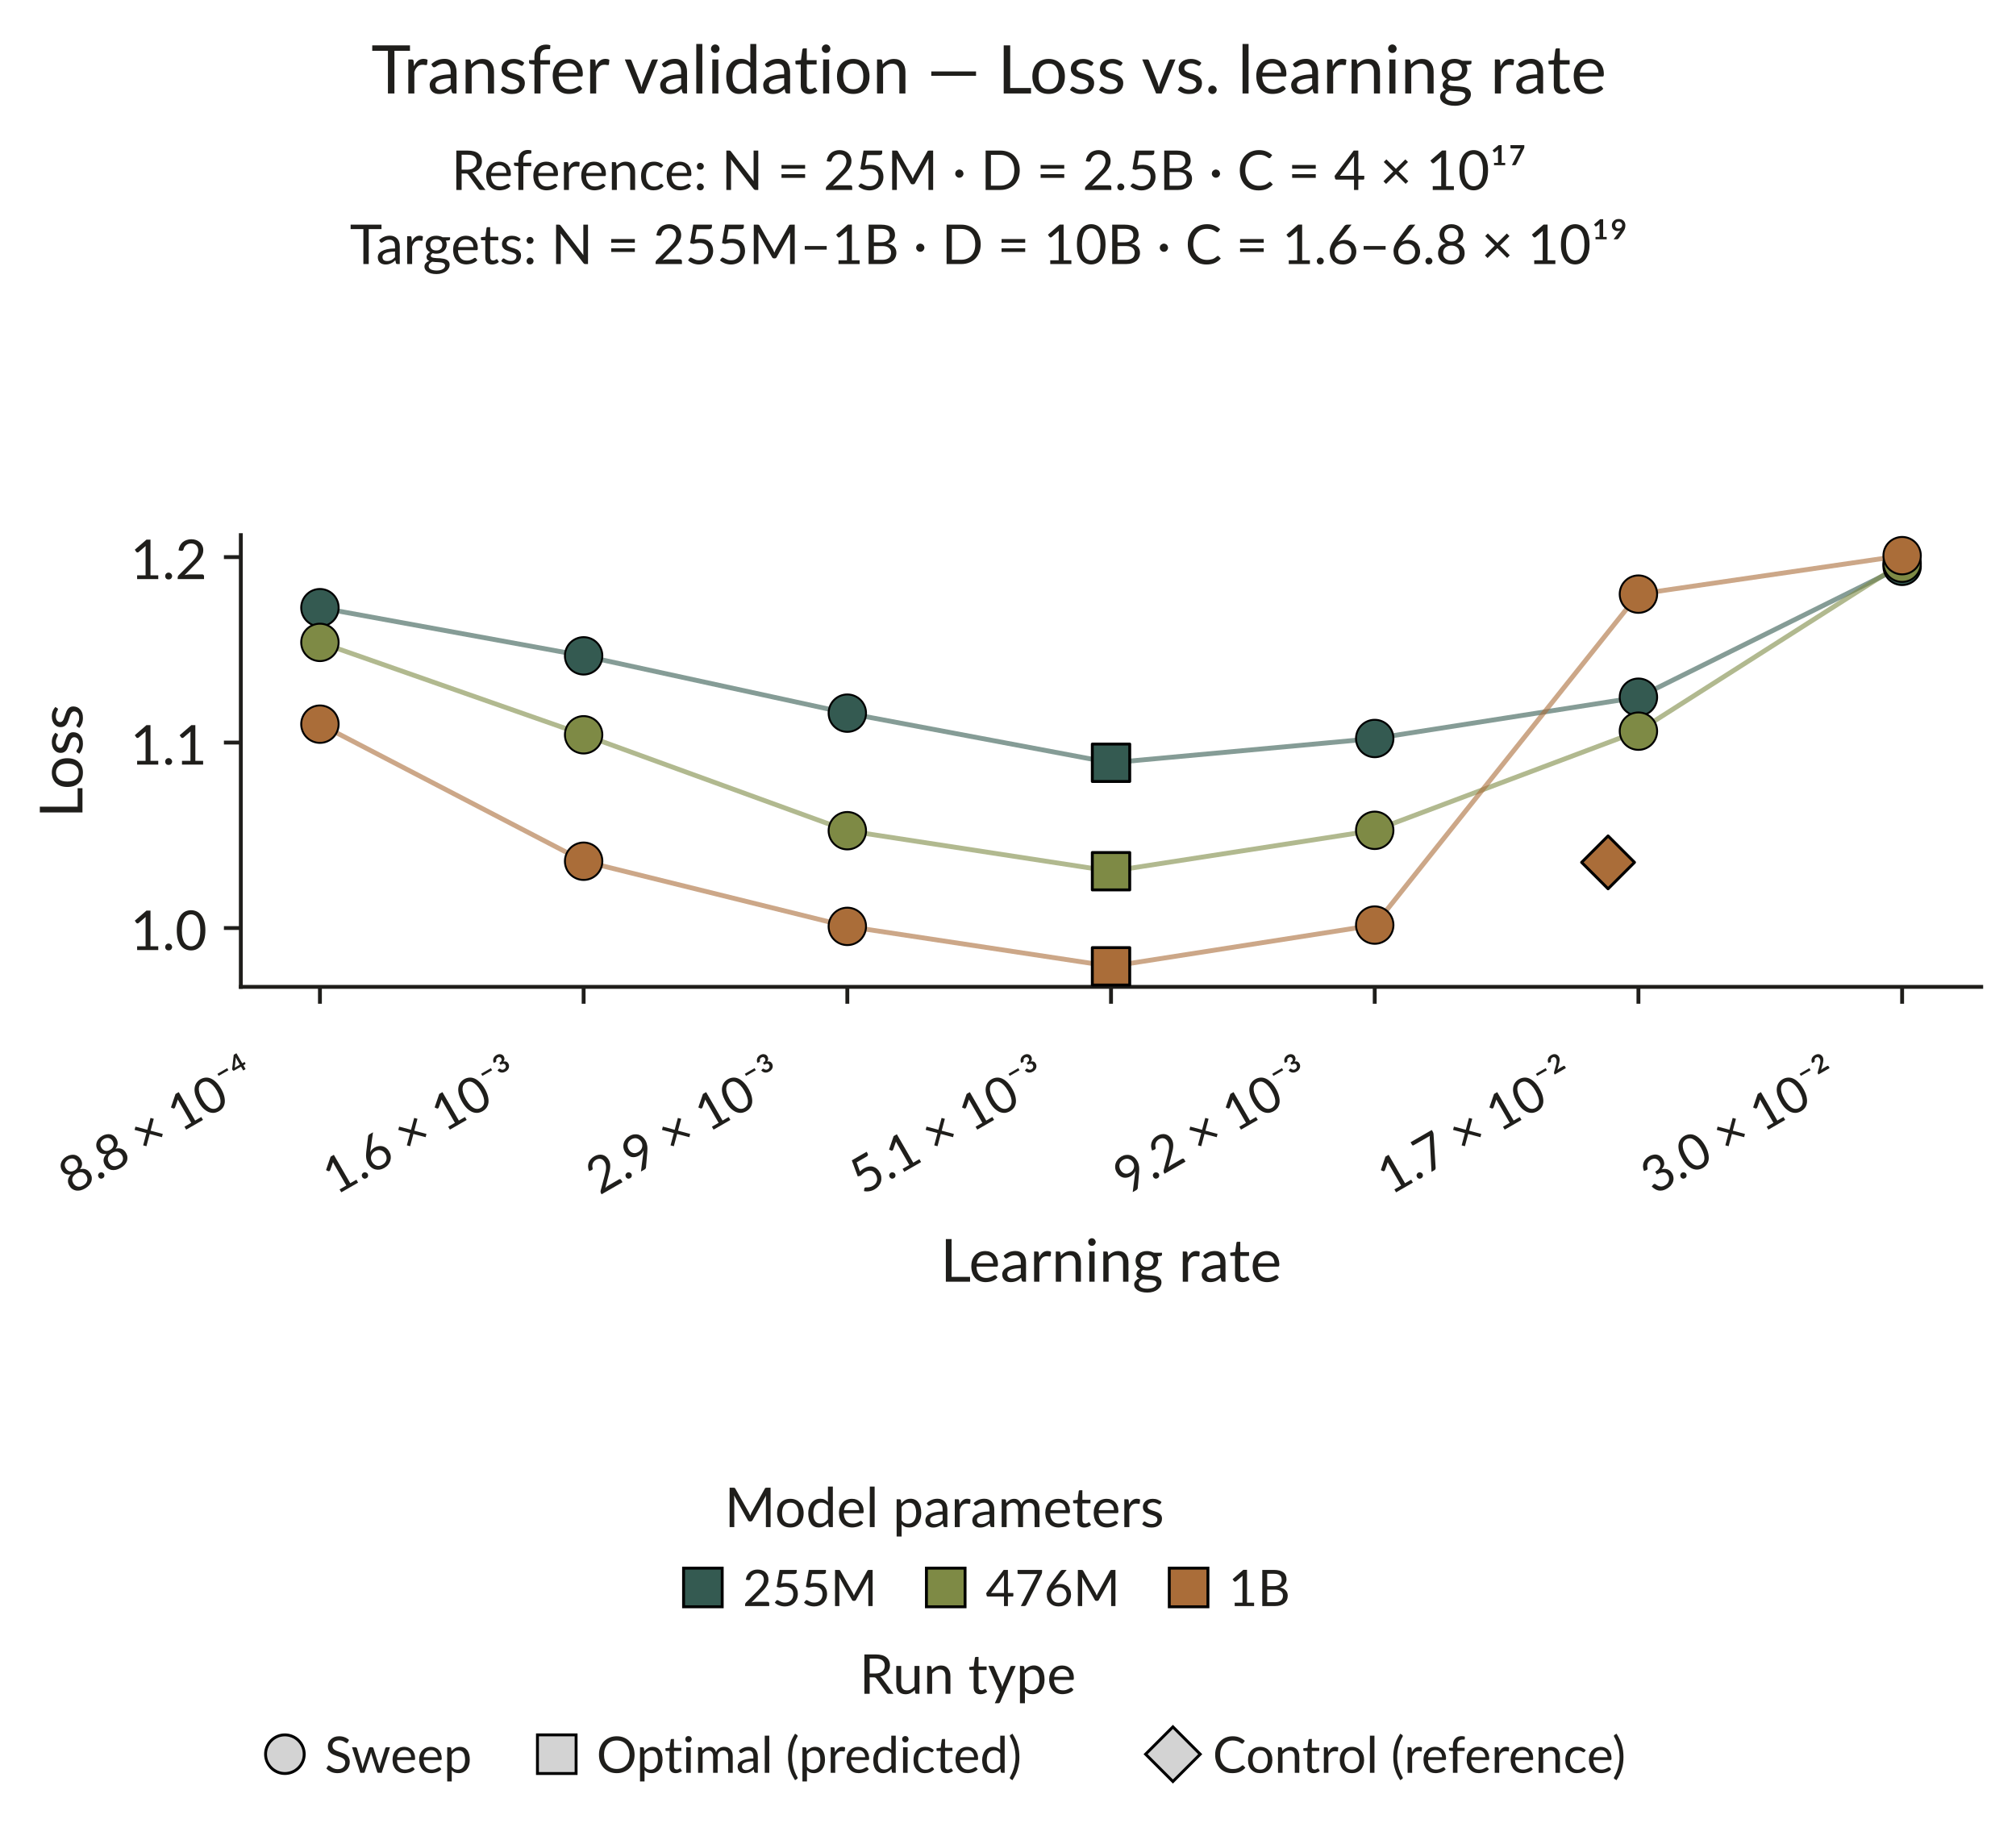
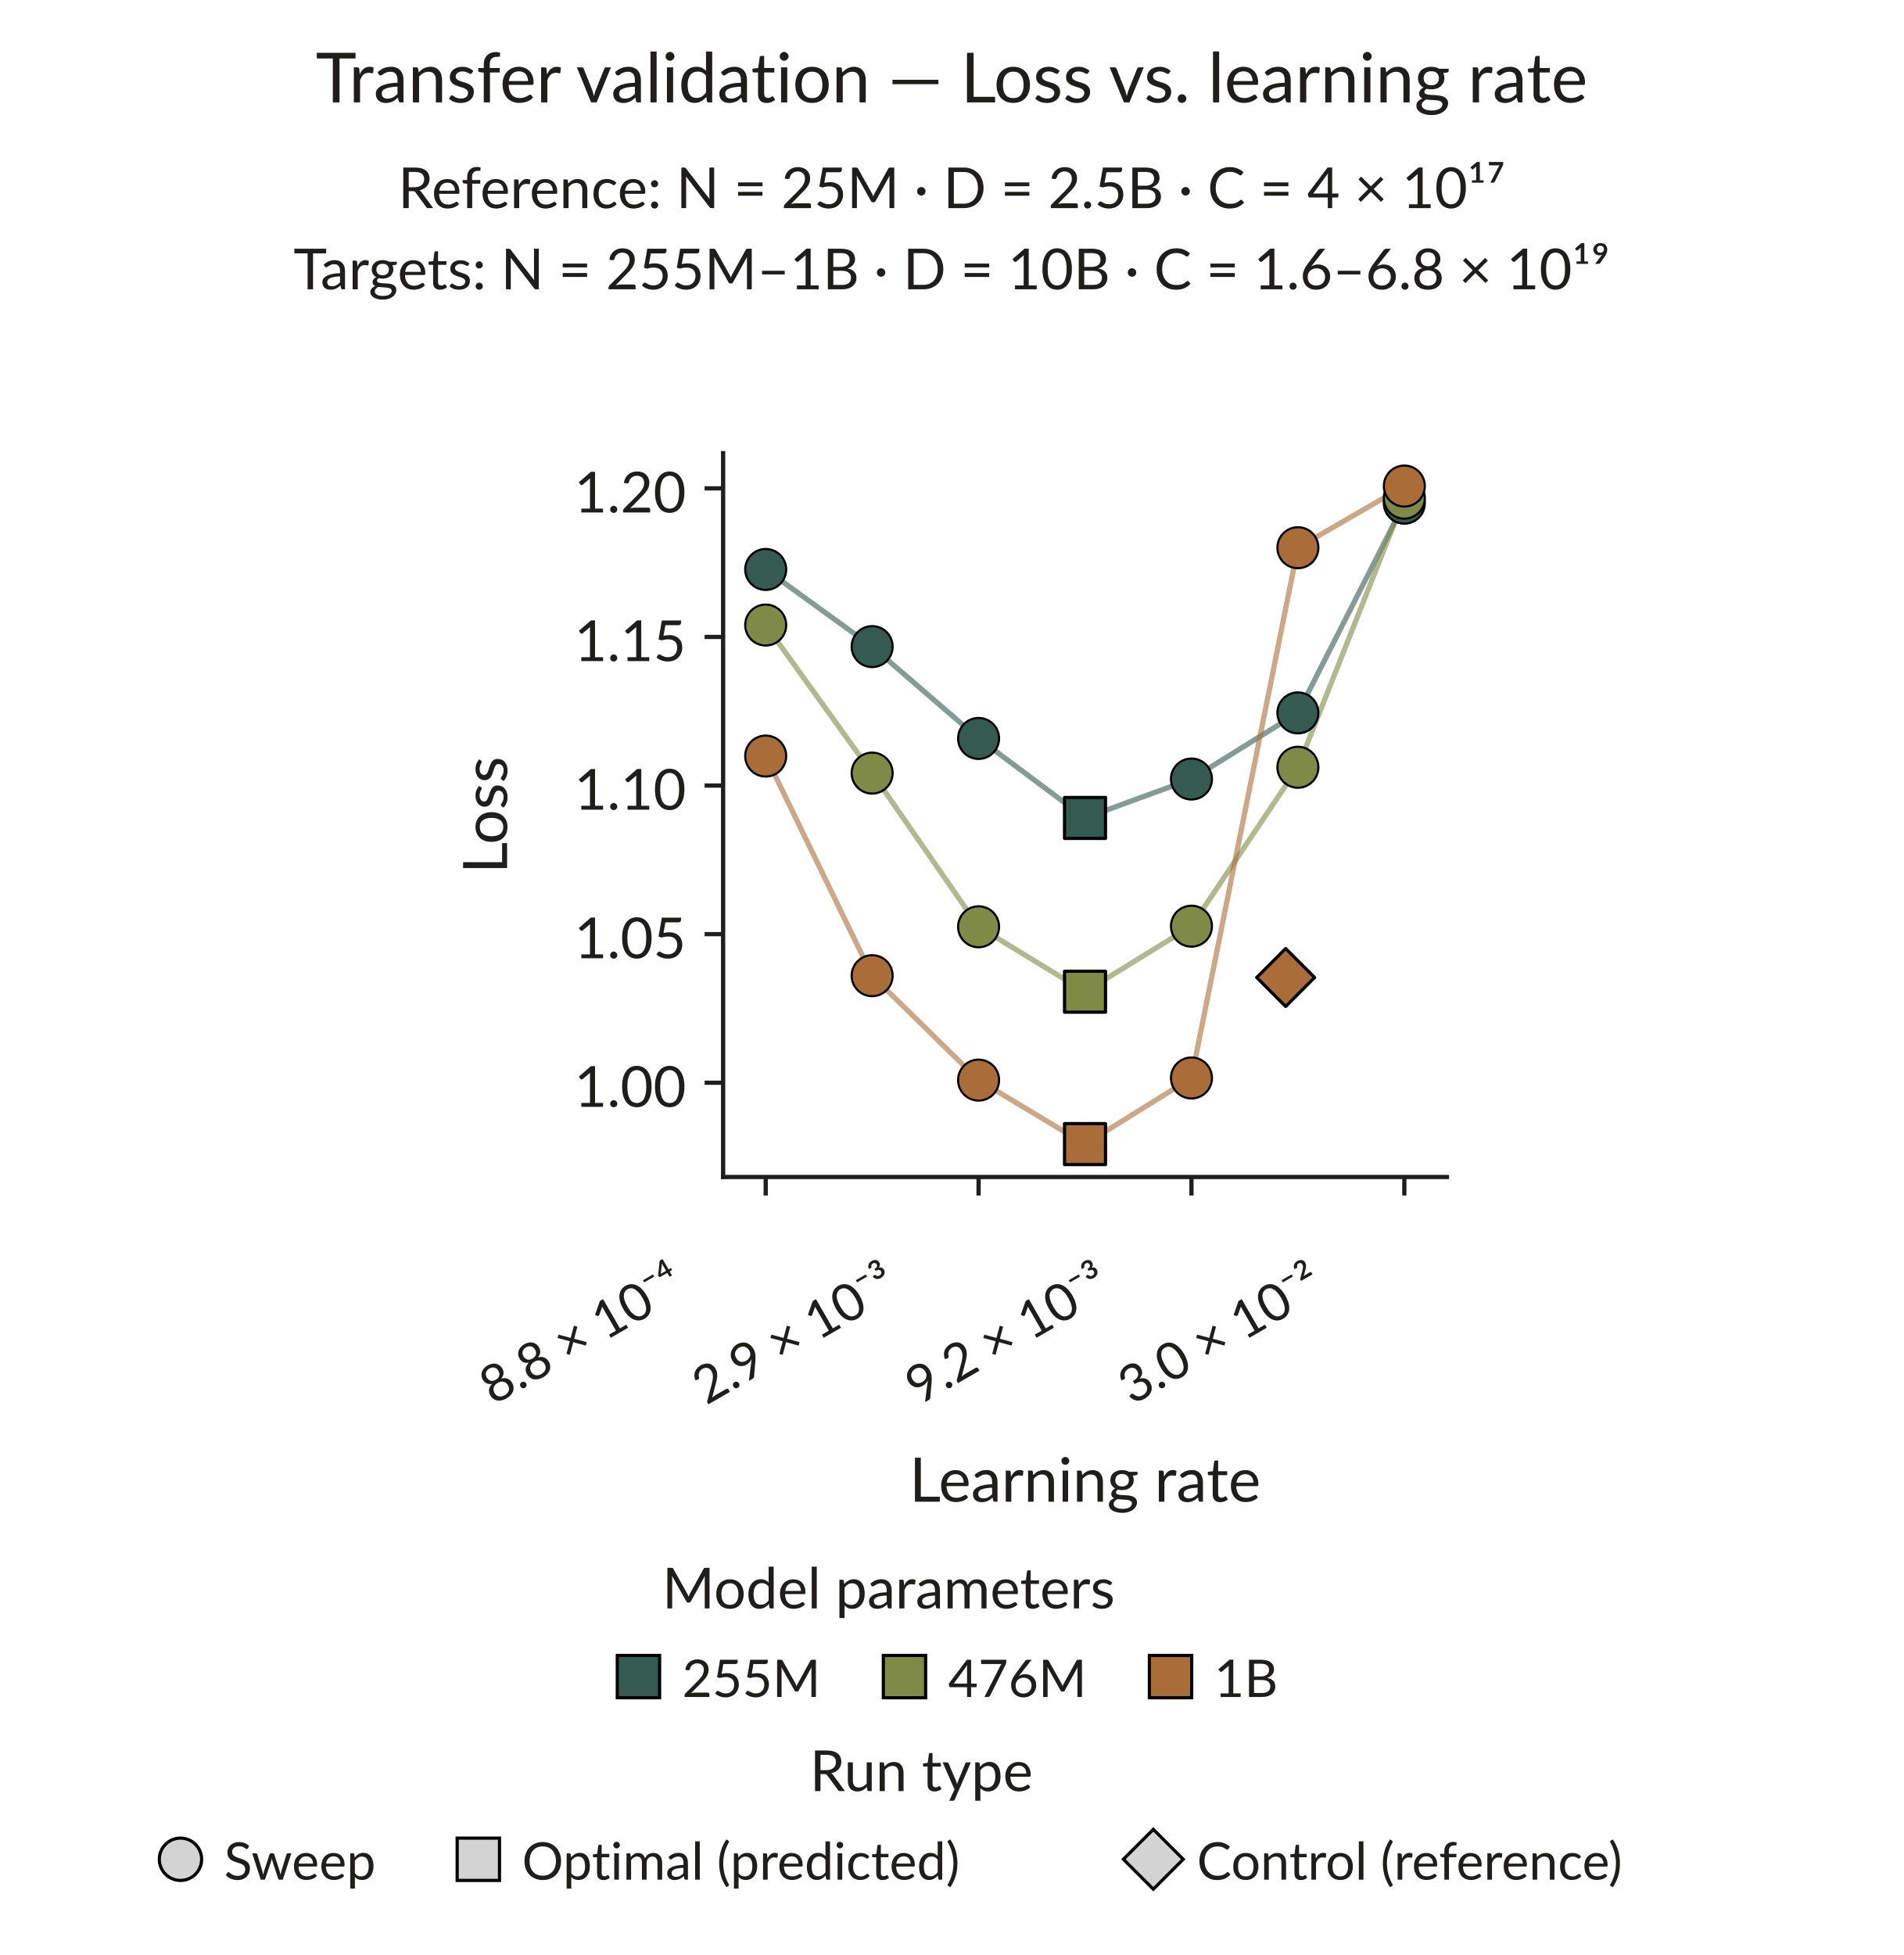
- <svg xmlns="http://www.w3.org/2000/svg" xmlns:xlink="http://www.w3.org/1999/xlink" width="417.441pt" height="381.008pt" viewBox="0 0 417.441 381.008" version="1.1" data-figure-typography="lato-v1" data-figure-render-width="480" font-family="Lato, sans-serif">
+ <svg xmlns="http://www.w3.org/2000/svg" xmlns:xlink="http://www.w3.org/1999/xlink" width="359.777pt" height="369.499pt" viewBox="0 0 359.777 369.499" version="1.1" data-figure-typography="lato-v1" data-figure-render-width="440" font-family="Lato, sans-serif">
  <defs>
    <style type="text/css">*{stroke-linejoin: round; stroke-linecap: butt}</style>
  </defs>
  <g id="figure_1">
    <g id="patch_1">
-       <path d="M 0 381.008 L 417.441 381.008 L 417.441 0 L 0 0 L 0 381.008 z " style="fill: none" />
+       <path d="M 0 369.499 L 359.777 369.499 L 359.777 0 L 0 0 L 0 369.499 z " style="fill: none" />
    </g>
    <g id="axes_1">
      <g id="patch_2">
-         <path d="M 49.865 204.367 L 410.241 204.367 L 410.241 110.817 L 49.865 110.817 L 49.865 204.367 z " style="fill: none" />
+         <path d="M 136.684 222.457 L 273.494 222.457 L 273.494 85.647 L 136.684 85.647 L 136.684 222.457 z " style="fill: none" />
      </g>
      <g id="matplotlib.axis_1">
        <g id="xtick_1">
          <g id="line2d_1">
            <defs>
              <path id="m50c3ab274f" d="M 0 0 L 0 3.5 " style="stroke: #1f1e1b; stroke-width: 0.8" />
            </defs>
            <g>
-               <use xlink:href="#m50c3ab274f" x="66.246" y="204.367" style="fill: #1f1e1b; stroke: #1f1e1b; stroke-width: 0.8" />
+               <use xlink:href="#m50c3ab274f" x="144.732" y="222.457" style="fill: #1f1e1b; stroke: #1f1e1b; stroke-width: 0.8" />
            </g>
          </g>
          <g id="text_1">
-             <text style="font-size: 10.436px; font-family: 'Lato', sans-serif; fill: #1f1e1b" transform="translate(14.94486 247.5642) rotate(-30)">8.8 × 10⁻⁴</text>
+             <text style="font-size: 9.812px; font-family: 'Lato', sans-serif; fill: #1f1e1b" transform="translate(93.25339 265.653) rotate(-30)">8.8 × 10⁻⁴</text>
          </g>
        </g>
        <g id="xtick_2">
          <g id="line2d_2">
            <g>
-               <use xlink:href="#m50c3ab274f" x="120.848" y="204.367" style="fill: #1f1e1b; stroke: #1f1e1b; stroke-width: 0.8" />
+               <use xlink:href="#m50c3ab274f" x="184.97" y="222.457" style="fill: #1f1e1b; stroke: #1f1e1b; stroke-width: 0.8" />
            </g>
          </g>
          <g id="text_2">
-             <text style="font-size: 10.436px; font-family: 'Lato', sans-serif; fill: #1f1e1b" transform="translate(69.54729 247.5642) rotate(-30)">1.6 × 10⁻³</text>
+             <text style="font-size: 9.812px; font-family: 'Lato', sans-serif; fill: #1f1e1b" transform="translate(133.4915 265.653) rotate(-30)">2.9 × 10⁻³</text>
          </g>
        </g>
        <g id="xtick_3">
          <g id="line2d_3">
            <g>
-               <use xlink:href="#m50c3ab274f" x="175.451" y="204.367" style="fill: #1f1e1b; stroke: #1f1e1b; stroke-width: 0.8" />
+               <use xlink:href="#m50c3ab274f" x="225.208" y="222.457" style="fill: #1f1e1b; stroke: #1f1e1b; stroke-width: 0.8" />
            </g>
          </g>
          <g id="text_3">
-             <text style="font-size: 10.436px; font-family: 'Lato', sans-serif; fill: #1f1e1b" transform="translate(124.1497 247.5642) rotate(-30)">2.9 × 10⁻³</text>
+             <text style="font-size: 9.812px; font-family: 'Lato', sans-serif; fill: #1f1e1b" transform="translate(173.7297 265.653) rotate(-30)">9.2 × 10⁻³</text>
          </g>
        </g>
        <g id="xtick_4">
          <g id="line2d_4">
            <g>
-               <use xlink:href="#m50c3ab274f" x="230.053" y="204.367" style="fill: #1f1e1b; stroke: #1f1e1b; stroke-width: 0.8" />
+               <use xlink:href="#m50c3ab274f" x="265.446" y="222.457" style="fill: #1f1e1b; stroke: #1f1e1b; stroke-width: 0.8" />
            </g>
          </g>
          <g id="text_4">
-             <text style="font-size: 10.436px; font-family: 'Lato', sans-serif; fill: #1f1e1b" transform="translate(178.7521 247.5642) rotate(-30)">5.1 × 10⁻³</text>
-           </g>
-         </g>
-         <g id="xtick_5">
-           <g id="line2d_5">
-             <g>
-               <use xlink:href="#m50c3ab274f" x="284.656" y="204.367" style="fill: #1f1e1b; stroke: #1f1e1b; stroke-width: 0.8" />
-             </g>
-           </g>
-           <g id="text_5">
-             <text style="font-size: 10.436px; font-family: 'Lato', sans-serif; fill: #1f1e1b" transform="translate(233.3546 247.5642) rotate(-30)">9.2 × 10⁻³</text>
-           </g>
-         </g>
-         <g id="xtick_6">
-           <g id="line2d_6">
-             <g>
-               <use xlink:href="#m50c3ab274f" x="339.258" y="204.367" style="fill: #1f1e1b; stroke: #1f1e1b; stroke-width: 0.8" />
-             </g>
-           </g>
-           <g id="text_6">
-             <text style="font-size: 10.436px; font-family: 'Lato', sans-serif; fill: #1f1e1b" transform="translate(287.957 247.5642) rotate(-30)">1.7 × 10⁻²</text>
-           </g>
-         </g>
-         <g id="xtick_7">
-           <g id="line2d_7">
-             <g>
-               <use xlink:href="#m50c3ab274f" x="393.861" y="204.367" style="fill: #1f1e1b; stroke: #1f1e1b; stroke-width: 0.8" />
-             </g>
-           </g>
-           <g id="text_7">
-             <text style="font-size: 10.436px; font-family: 'Lato', sans-serif; fill: #1f1e1b" transform="translate(342.5594 247.5642) rotate(-30)">3.0 × 10⁻²</text>
-           </g>
-         </g>
-         <g id="text_8">
-           <text style="font-size: 12.333px; font-family: 'Lato', sans-serif; text-anchor: middle; fill: #1f1e1b" x="230.053" y="265.423" transform="rotate(-0 230.0533 265.4233)">Learning rate</text>
+             <text style="font-size: 9.812px; font-family: 'Lato', sans-serif; fill: #1f1e1b" transform="translate(213.9678 265.653) rotate(-30)">3.0 × 10⁻²</text>
+           </g>
+         </g>
+         <g id="text_5">
+           <text style="font-size: 11.595px; font-family: 'Lato', sans-serif; text-anchor: middle; fill: #1f1e1b" x="205.089" y="283.82" transform="rotate(-0 205.0892 283.8195)">Learning rate</text>
        </g>
      </g>
      <g id="matplotlib.axis_2">
        <g id="ytick_1">
-           <g id="line2d_8">
+           <g id="line2d_5">
            <defs>
              <path id="m13240fdfdc" d="M 0 0 L -3.5 0 " style="stroke: #1f1e1b; stroke-width: 0.8" />
            </defs>
            <g>
-               <use xlink:href="#m13240fdfdc" x="49.865" y="192.184" style="fill: #1f1e1b; stroke: #1f1e1b; stroke-width: 0.8" />
+               <use xlink:href="#m13240fdfdc" x="136.684" y="204.64" style="fill: #1f1e1b; stroke: #1f1e1b; stroke-width: 0.8" />
+             </g>
+           </g>
+           <g id="text_6">
+             <text style="font-size: 10.703px; font-family: 'Lato', sans-serif; text-anchor: end; fill: #1f1e1b" x="129.684" y="209.199" transform="rotate(-0 129.6844 209.1987)">1.00</text>
+           </g>
+         </g>
+         <g id="ytick_2">
+           <g id="line2d_6">
+             <g>
+               <use xlink:href="#m13240fdfdc" x="136.684" y="176.555" style="fill: #1f1e1b; stroke: #1f1e1b; stroke-width: 0.8" />
+             </g>
+           </g>
+           <g id="text_7">
+             <text style="font-size: 10.703px; font-family: 'Lato', sans-serif; text-anchor: end; fill: #1f1e1b" x="129.684" y="181.113" transform="rotate(-0 129.6844 181.1133)">1.05</text>
+           </g>
+         </g>
+         <g id="ytick_3">
+           <g id="line2d_7">
+             <g>
+               <use xlink:href="#m13240fdfdc" x="136.684" y="148.469" style="fill: #1f1e1b; stroke: #1f1e1b; stroke-width: 0.8" />
+             </g>
+           </g>
+           <g id="text_8">
+             <text style="font-size: 10.703px; font-family: 'Lato', sans-serif; text-anchor: end; fill: #1f1e1b" x="129.684" y="153.028" transform="rotate(-0 129.6844 153.0279)">1.10</text>
+           </g>
+         </g>
+         <g id="ytick_4">
+           <g id="line2d_8">
+             <g>
+               <use xlink:href="#m13240fdfdc" x="136.684" y="120.384" style="fill: #1f1e1b; stroke: #1f1e1b; stroke-width: 0.8" />
            </g>
          </g>
          <g id="text_9">
-             <text style="font-size: 11.385px; font-family: 'Lato', sans-serif; text-anchor: end; fill: #1f1e1b" x="42.865" y="196.743" transform="rotate(-0 42.86531 196.7432)">1.0</text>
-           </g>
-         </g>
-         <g id="ytick_2">
+             <text style="font-size: 10.703px; font-family: 'Lato', sans-serif; text-anchor: end; fill: #1f1e1b" x="129.684" y="124.943" transform="rotate(-0 129.6844 124.9426)">1.15</text>
+           </g>
+         </g>
+         <g id="ytick_5">
          <g id="line2d_9">
            <g>
-               <use xlink:href="#m13240fdfdc" x="49.865" y="153.775" style="fill: #1f1e1b; stroke: #1f1e1b; stroke-width: 0.8" />
+               <use xlink:href="#m13240fdfdc" x="136.684" y="92.299" style="fill: #1f1e1b; stroke: #1f1e1b; stroke-width: 0.8" />
            </g>
          </g>
          <g id="text_10">
-             <text style="font-size: 11.385px; font-family: 'Lato', sans-serif; text-anchor: end; fill: #1f1e1b" x="42.865" y="158.334" transform="rotate(-0 42.86531 158.3336)">1.1</text>
-           </g>
-         </g>
-         <g id="ytick_3">
-           <g id="line2d_10">
-             <g>
-               <use xlink:href="#m13240fdfdc" x="49.865" y="115.365" style="fill: #1f1e1b; stroke: #1f1e1b; stroke-width: 0.8" />
-             </g>
-           </g>
-           <g id="text_11">
-             <text style="font-size: 11.385px; font-family: 'Lato', sans-serif; text-anchor: end; fill: #1f1e1b" x="42.865" y="119.924" transform="rotate(-0 42.86531 119.9239)">1.2</text>
-           </g>
-         </g>
-         <g id="text_12">
-           <text style="font-size: 12.333px; font-family: 'Lato', sans-serif; text-anchor: middle; fill: #1f1e1b" x="17.078" y="157.592" transform="rotate(-90 17.07797 157.592)">Loss</text>
-         </g>
+             <text style="font-size: 10.703px; font-family: 'Lato', sans-serif; text-anchor: end; fill: #1f1e1b" x="129.684" y="96.857" transform="rotate(-0 129.6844 96.85721)">1.20</text>
+           </g>
+         </g>
+         <g id="text_11">
+           <text style="font-size: 11.595px; font-family: 'Lato', sans-serif; text-anchor: middle; fill: #1f1e1b" x="95.843" y="154.052" transform="rotate(-90 95.84261 154.0521)">Loss</text>
+         </g>
+       </g>
+       <g id="line2d_10">
+         <path d="M 144.732 107.626 L 164.851 122.21 L 184.97 139.565 L 205.089 154.591 L 225.208 147.238 L 245.327 134.737 L 265.446 95.103 " clip-path="url(#p01cdd73c07)" style="fill: none; stroke: #345a51; stroke-opacity: 0.6; stroke-linecap: square" />
      </g>
      <g id="line2d_11">
-         <path d="M 66.246 125.845 L 120.848 135.818 L 175.451 147.685 L 230.053 157.96 L 284.656 152.933 L 339.258 144.384 L 393.861 117.282 " clip-path="url(#p15596dd8f5)" style="fill: none; stroke: #345a51; stroke-opacity: 0.6; stroke-linecap: square" />
+         <path d="M 144.732 118.134 L 164.851 146.117 L 184.97 175.164 L 205.089 187.432 L 225.208 175.049 L 245.327 145.015 L 265.446 94.152 " clip-path="url(#p01cdd73c07)" style="fill: none; stroke: #7e8a45; stroke-opacity: 0.6; stroke-linecap: square" />
      </g>
      <g id="line2d_12">
-         <path d="M 66.246 133.031 L 120.848 152.166 L 175.451 172.028 L 230.053 180.418 L 284.656 171.95 L 339.258 151.412 L 393.861 116.632 " clip-path="url(#p15596dd8f5)" style="fill: none; stroke: #7e8a45; stroke-opacity: 0.6; stroke-linecap: square" />
+         <path d="M 144.732 142.898 L 164.851 184.407 L 184.97 204.142 L 205.089 216.238 L 225.208 203.742 L 245.327 103.517 L 265.446 91.866 " clip-path="url(#p01cdd73c07)" style="fill: none; stroke: #aa6d39; stroke-opacity: 0.6; stroke-linecap: square" />
+       </g>
+       <g id="patch_3">
+         <path d="M 136.684 222.457 L 136.684 85.647 " style="fill: none; stroke: #1f1e1b; stroke-width: 0.8; stroke-linejoin: miter; stroke-linecap: square" />
+       </g>
+       <g id="patch_4">
+         <path d="M 136.684 222.457 L 273.494 222.457 " style="fill: none; stroke: #1f1e1b; stroke-width: 0.8; stroke-linejoin: miter; stroke-linecap: square" />
+       </g>
+       <g id="PathCollection_1">
+         <defs>
+           <path id="m33e13de5bc" d="M 0 3.873 C 1.027 3.873 2.012 3.465 2.739 2.739 C 3.465 2.012 3.873 1.027 3.873 0 C 3.873 -1.027 3.465 -2.012 2.739 -2.739 C 2.012 -3.465 1.027 -3.873 0 -3.873 C -1.027 -3.873 -2.012 -3.465 -2.739 -2.739 C -3.465 -2.012 -3.873 -1.027 -3.873 0 C -3.873 1.027 -3.465 2.012 -2.739 2.739 C -2.012 3.465 -1.027 3.873 0 3.873 z " style="stroke: #000000; stroke-width: 0.4" />
+         </defs>
+         <g clip-path="url(#p01cdd73c07)">
+           <use xlink:href="#m33e13de5bc" x="144.732" y="107.626" style="fill: #345a51; stroke: #000000; stroke-width: 0.4" />
+           <use xlink:href="#m33e13de5bc" x="164.851" y="122.21" style="fill: #345a51; stroke: #000000; stroke-width: 0.4" />
+           <use xlink:href="#m33e13de5bc" x="184.97" y="139.565" style="fill: #345a51; stroke: #000000; stroke-width: 0.4" />
+           <use xlink:href="#m33e13de5bc" x="225.208" y="147.238" style="fill: #345a51; stroke: #000000; stroke-width: 0.4" />
+           <use xlink:href="#m33e13de5bc" x="245.327" y="134.737" style="fill: #345a51; stroke: #000000; stroke-width: 0.4" />
+           <use xlink:href="#m33e13de5bc" x="265.446" y="95.103" style="fill: #345a51; stroke: #000000; stroke-width: 0.4" />
+         </g>
+       </g>
+       <g id="PathCollection_2">
+         <defs>
+           <path id="m92d268d0bb" d="M 0 3.873 C 1.027 3.873 2.012 3.465 2.739 2.739 C 3.465 2.012 3.873 1.027 3.873 0 C 3.873 -1.027 3.465 -2.012 2.739 -2.739 C 2.012 -3.465 1.027 -3.873 0 -3.873 C -1.027 -3.873 -2.012 -3.465 -2.739 -2.739 C -3.465 -2.012 -3.873 -1.027 -3.873 0 C -3.873 1.027 -3.465 2.012 -2.739 2.739 C -2.012 3.465 -1.027 3.873 0 3.873 z " style="stroke: #000000; stroke-width: 0.4" />
+         </defs>
+         <g clip-path="url(#p01cdd73c07)">
+           <use xlink:href="#m92d268d0bb" x="144.732" y="118.134" style="fill: #7e8a45; stroke: #000000; stroke-width: 0.4" />
+           <use xlink:href="#m92d268d0bb" x="164.851" y="146.117" style="fill: #7e8a45; stroke: #000000; stroke-width: 0.4" />
+           <use xlink:href="#m92d268d0bb" x="184.97" y="175.164" style="fill: #7e8a45; stroke: #000000; stroke-width: 0.4" />
+           <use xlink:href="#m92d268d0bb" x="225.208" y="175.049" style="fill: #7e8a45; stroke: #000000; stroke-width: 0.4" />
+           <use xlink:href="#m92d268d0bb" x="245.327" y="145.015" style="fill: #7e8a45; stroke: #000000; stroke-width: 0.4" />
+           <use xlink:href="#m92d268d0bb" x="265.446" y="94.152" style="fill: #7e8a45; stroke: #000000; stroke-width: 0.4" />
+         </g>
+       </g>
+       <g id="PathCollection_3">
+         <defs>
+           <path id="me4c829d00e" d="M 0 3.873 C 1.027 3.873 2.012 3.465 2.739 2.739 C 3.465 2.012 3.873 1.027 3.873 0 C 3.873 -1.027 3.465 -2.012 2.739 -2.739 C 2.012 -3.465 1.027 -3.873 0 -3.873 C -1.027 -3.873 -2.012 -3.465 -2.739 -2.739 C -3.465 -2.012 -3.873 -1.027 -3.873 0 C -3.873 1.027 -3.465 2.012 -2.739 2.739 C -2.012 3.465 -1.027 3.873 0 3.873 z " style="stroke: #000000; stroke-width: 0.4" />
+         </defs>
+         <g clip-path="url(#p01cdd73c07)">
+           <use xlink:href="#me4c829d00e" x="144.732" y="142.898" style="fill: #aa6d39; stroke: #000000; stroke-width: 0.4" />
+           <use xlink:href="#me4c829d00e" x="164.851" y="184.407" style="fill: #aa6d39; stroke: #000000; stroke-width: 0.4" />
+           <use xlink:href="#me4c829d00e" x="184.97" y="204.142" style="fill: #aa6d39; stroke: #000000; stroke-width: 0.4" />
+           <use xlink:href="#me4c829d00e" x="225.208" y="203.742" style="fill: #aa6d39; stroke: #000000; stroke-width: 0.4" />
+           <use xlink:href="#me4c829d00e" x="245.327" y="103.517" style="fill: #aa6d39; stroke: #000000; stroke-width: 0.4" />
+           <use xlink:href="#me4c829d00e" x="265.446" y="91.866" style="fill: #aa6d39; stroke: #000000; stroke-width: 0.4" />
+         </g>
+       </g>
+       <g id="PathCollection_4">
+         <defs>
+           <path id="m4a68d08aa2" d="M -3.873 3.873 L 3.873 3.873 L 3.873 -3.873 L -3.873 -3.873 z " style="stroke: #000000; stroke-width: 0.6" />
+         </defs>
+         <g clip-path="url(#p01cdd73c07)">
+           <use xlink:href="#m4a68d08aa2" x="205.089" y="154.591" style="fill: #345a51; stroke: #000000; stroke-width: 0.6" />
+         </g>
+       </g>
+       <g id="PathCollection_5">
+         <defs>
+           <path id="m79b2c59528" d="M -3.873 3.873 L 3.873 3.873 L 3.873 -3.873 L -3.873 -3.873 z " style="stroke: #000000; stroke-width: 0.6" />
+         </defs>
+         <g clip-path="url(#p01cdd73c07)">
+           <use xlink:href="#m79b2c59528" x="205.089" y="187.432" style="fill: #7e8a45; stroke: #000000; stroke-width: 0.6" />
+         </g>
+       </g>
+       <g id="PathCollection_6">
+         <defs>
+           <path id="m8b6cc3c415" d="M -3.873 3.873 L 3.873 3.873 L 3.873 -3.873 L -3.873 -3.873 z " style="stroke: #000000; stroke-width: 0.6" />
+         </defs>
+         <g clip-path="url(#p01cdd73c07)">
+           <use xlink:href="#m8b6cc3c415" x="205.089" y="216.238" style="fill: #aa6d39; stroke: #000000; stroke-width: 0.6" />
+         </g>
+       </g>
+       <g id="PathCollection_7">
+         <defs>
+           <path id="me9bcbf5af5" d="M -0 5.477 L 5.477 0 L 0 -5.477 L -5.477 -0 z " style="stroke: #000000; stroke-width: 0.6" />
+         </defs>
+         <g clip-path="url(#p01cdd73c07)">
+           <use xlink:href="#me9bcbf5af5" x="243.012" y="184.75" style="fill: #aa6d39; stroke: #000000; stroke-width: 0.6" />
+         </g>
+       </g>
+     </g>
+     <g id="text_12">
+       <text style="font-size: 13.081px; font-family: 'Lato', sans-serif; text-anchor: middle; fill: #1f1e1b" x="179.889" y="19.358" transform="rotate(-0 179.8887 19.3575)">Transfer validation — Loss vs. learning rate</text>
+     </g>
+     <g id="text_13">
+       <text style="font-size: 10.703px; font-family: 'Lato', sans-serif; text-anchor: middle; fill: #1f1e1b" x="179.889" y="39.335" transform="rotate(-0 179.8887 39.33508)">Reference: N = 25M · D = 2.5B · C = 4 × 10¹⁷</text>
+     </g>
+     <g id="text_14">
+       <text style="font-size: 10.703px; font-family: 'Lato', sans-serif; text-anchor: middle; fill: #1f1e1b" x="179.889" y="54.679" transform="rotate(-0 179.8887 54.67879)">Targets: N = 255M–1B · D = 10B · C = 1.6–6.8 × 10¹⁹</text>
+     </g>
+     <g id="legend_1">
+       <g id="text_15">
+         <text style="font-size: 10.703px; font-family: 'Lato', sans-serif; text-anchor: start; fill: #1f1e1b" x="125.164" y="303.99" transform="rotate(-0 125.1641 303.9899)">Model parameters</text>
      </g>
      <g id="line2d_13">
-         <path d="M 66.246 149.965 L 120.848 178.349 L 175.451 191.843 L 230.053 200.115 L 284.656 191.57 L 339.258 123.036 L 393.861 115.069 " clip-path="url(#p15596dd8f5)" style="fill: none; stroke: #aa6d39; stroke-opacity: 0.6; stroke-linecap: square" />
-       </g>
-       <g id="patch_3">
-         <path d="M 49.865 204.367 L 49.865 110.817 " style="fill: none; stroke: #1f1e1b; stroke-width: 0.8; stroke-linejoin: miter; stroke-linecap: square" />
-       </g>
-       <g id="patch_4">
-         <path d="M 49.865 204.367 L 410.241 204.367 " style="fill: none; stroke: #1f1e1b; stroke-width: 0.8; stroke-linejoin: miter; stroke-linecap: square" />
-       </g>
-       <g id="PathCollection_1">
-         <defs>
-           <path id="m33e13de5bc" d="M 0 3.873 C 1.027 3.873 2.012 3.465 2.739 2.739 C 3.465 2.012 3.873 1.027 3.873 0 C 3.873 -1.027 3.465 -2.012 2.739 -2.739 C 2.012 -3.465 1.027 -3.873 0 -3.873 C -1.027 -3.873 -2.012 -3.465 -2.739 -2.739 C -3.465 -2.012 -3.873 -1.027 -3.873 0 C -3.873 1.027 -3.465 2.012 -2.739 2.739 C -2.012 3.465 -1.027 3.873 0 3.873 z " style="stroke: #000000; stroke-width: 0.4" />
-         </defs>
-         <g clip-path="url(#p15596dd8f5)">
-           <use xlink:href="#m33e13de5bc" x="66.246" y="125.845" style="fill: #345a51; stroke: #000000; stroke-width: 0.4" />
-           <use xlink:href="#m33e13de5bc" x="120.848" y="135.818" style="fill: #345a51; stroke: #000000; stroke-width: 0.4" />
-           <use xlink:href="#m33e13de5bc" x="175.451" y="147.685" style="fill: #345a51; stroke: #000000; stroke-width: 0.4" />
-           <use xlink:href="#m33e13de5bc" x="284.656" y="152.933" style="fill: #345a51; stroke: #000000; stroke-width: 0.4" />
-           <use xlink:href="#m33e13de5bc" x="339.258" y="144.384" style="fill: #345a51; stroke: #000000; stroke-width: 0.4" />
-           <use xlink:href="#m33e13de5bc" x="393.861" y="117.282" style="fill: #345a51; stroke: #000000; stroke-width: 0.4" />
-         </g>
-       </g>
-       <g id="PathCollection_2">
-         <defs>
-           <path id="m92d268d0bb" d="M 0 3.873 C 1.027 3.873 2.012 3.465 2.739 2.739 C 3.465 2.012 3.873 1.027 3.873 0 C 3.873 -1.027 3.465 -2.012 2.739 -2.739 C 2.012 -3.465 1.027 -3.873 0 -3.873 C -1.027 -3.873 -2.012 -3.465 -2.739 -2.739 C -3.465 -2.012 -3.873 -1.027 -3.873 0 C -3.873 1.027 -3.465 2.012 -2.739 2.739 C -2.012 3.465 -1.027 3.873 0 3.873 z " style="stroke: #000000; stroke-width: 0.4" />
-         </defs>
-         <g clip-path="url(#p15596dd8f5)">
-           <use xlink:href="#m92d268d0bb" x="66.246" y="133.031" style="fill: #7e8a45; stroke: #000000; stroke-width: 0.4" />
-           <use xlink:href="#m92d268d0bb" x="120.848" y="152.166" style="fill: #7e8a45; stroke: #000000; stroke-width: 0.4" />
-           <use xlink:href="#m92d268d0bb" x="175.451" y="172.028" style="fill: #7e8a45; stroke: #000000; stroke-width: 0.4" />
-           <use xlink:href="#m92d268d0bb" x="284.656" y="171.95" style="fill: #7e8a45; stroke: #000000; stroke-width: 0.4" />
-           <use xlink:href="#m92d268d0bb" x="339.258" y="151.412" style="fill: #7e8a45; stroke: #000000; stroke-width: 0.4" />
-           <use xlink:href="#m92d268d0bb" x="393.861" y="116.632" style="fill: #7e8a45; stroke: #000000; stroke-width: 0.4" />
-         </g>
-       </g>
-       <g id="PathCollection_3">
-         <defs>
-           <path id="me4c829d00e" d="M 0 3.873 C 1.027 3.873 2.012 3.465 2.739 2.739 C 3.465 2.012 3.873 1.027 3.873 0 C 3.873 -1.027 3.465 -2.012 2.739 -2.739 C 2.012 -3.465 1.027 -3.873 0 -3.873 C -1.027 -3.873 -2.012 -3.465 -2.739 -2.739 C -3.465 -2.012 -3.873 -1.027 -3.873 0 C -3.873 1.027 -3.465 2.012 -2.739 2.739 C -2.012 3.465 -1.027 3.873 0 3.873 z " style="stroke: #000000; stroke-width: 0.4" />
-         </defs>
-         <g clip-path="url(#p15596dd8f5)">
-           <use xlink:href="#me4c829d00e" x="66.246" y="149.965" style="fill: #aa6d39; stroke: #000000; stroke-width: 0.4" />
-           <use xlink:href="#me4c829d00e" x="120.848" y="178.349" style="fill: #aa6d39; stroke: #000000; stroke-width: 0.4" />
-           <use xlink:href="#me4c829d00e" x="175.451" y="191.843" style="fill: #aa6d39; stroke: #000000; stroke-width: 0.4" />
-           <use xlink:href="#me4c829d00e" x="284.656" y="191.57" style="fill: #aa6d39; stroke: #000000; stroke-width: 0.4" />
-           <use xlink:href="#me4c829d00e" x="339.258" y="123.036" style="fill: #aa6d39; stroke: #000000; stroke-width: 0.4" />
-           <use xlink:href="#me4c829d00e" x="393.861" y="115.069" style="fill: #aa6d39; stroke: #000000; stroke-width: 0.4" />
-         </g>
-       </g>
-       <g id="PathCollection_4">
-         <defs>
-           <path id="m4a68d08aa2" d="M -3.873 3.873 L 3.873 3.873 L 3.873 -3.873 L -3.873 -3.873 z " style="stroke: #000000; stroke-width: 0.6" />
-         </defs>
-         <g clip-path="url(#p15596dd8f5)">
-           <use xlink:href="#m4a68d08aa2" x="230.053" y="157.96" style="fill: #345a51; stroke: #000000; stroke-width: 0.6" />
-         </g>
-       </g>
-       <g id="PathCollection_5">
-         <defs>
-           <path id="m79b2c59528" d="M -3.873 3.873 L 3.873 3.873 L 3.873 -3.873 L -3.873 -3.873 z " style="stroke: #000000; stroke-width: 0.6" />
-         </defs>
-         <g clip-path="url(#p15596dd8f5)">
-           <use xlink:href="#m79b2c59528" x="230.053" y="180.418" style="fill: #7e8a45; stroke: #000000; stroke-width: 0.6" />
-         </g>
-       </g>
-       <g id="PathCollection_6">
-         <defs>
-           <path id="m8b6cc3c415" d="M -3.873 3.873 L 3.873 3.873 L 3.873 -3.873 L -3.873 -3.873 z " style="stroke: #000000; stroke-width: 0.6" />
-         </defs>
-         <g clip-path="url(#p15596dd8f5)">
-           <use xlink:href="#m8b6cc3c415" x="230.053" y="200.115" style="fill: #aa6d39; stroke: #000000; stroke-width: 0.6" />
-         </g>
-       </g>
-       <g id="PathCollection_7">
-         <defs>
-           <path id="me9bcbf5af5" d="M -0 5.477 L 5.477 0 L 0 -5.477 L -5.477 -0 z " style="stroke: #000000; stroke-width: 0.6" />
-         </defs>
-         <g clip-path="url(#p15596dd8f5)">
-           <use xlink:href="#me9bcbf5af5" x="332.973" y="178.584" style="fill: #aa6d39; stroke: #000000; stroke-width: 0.6" />
-         </g>
-       </g>
-     </g>
-     <g id="text_13">
-       <text style="font-size: 13.915px; font-family: 'Lato', sans-serif; text-anchor: middle; fill: #1f1e1b" x="204.753" y="19.358" transform="rotate(-0 204.7533 19.3575)">Transfer validation — Loss vs. learning rate</text>
-     </g>
-     <g id="text_14">
-       <text style="font-size: 11.385px; font-family: 'Lato', sans-serif; text-anchor: middle; fill: #1f1e1b" x="204.753" y="39.335" transform="rotate(-0 204.7533 39.33508)">Reference: N = 25M · D = 2.5B · C = 4 × 10¹⁷</text>
-     </g>
-     <g id="text_15">
-       <text style="font-size: 11.385px; font-family: 'Lato', sans-serif; text-anchor: middle; fill: #1f1e1b" x="204.753" y="54.68" transform="rotate(-0 204.7533 54.67972)">Targets: N = 255M–1B · D = 10B · C = 1.6–6.8 × 10¹⁹</text>
-     </g>
-     <g id="legend_1">
+         <defs>
+           <path id="m80df5a9d11" d="M -4 4 L 4 4 L 4 -4 L -4 -4 z " style="stroke: #000000; stroke-width: 0.6; stroke-linejoin: miter" />
+         </defs>
+         <g>
+           <use xlink:href="#m80df5a9d11" x="120.679" y="316.881" style="fill: #345a51; stroke: #000000; stroke-width: 0.6; stroke-linejoin: miter" />
+         </g>
+       </g>
      <g id="text_16">
-         <text style="font-size: 11.385px; font-family: 'Lato', sans-serif; text-anchor: start; fill: #1f1e1b" x="150.029" y="316.241" transform="rotate(-0 150.0286 316.2405)">Model parameters</text>
+         <text style="font-size: 9.812px; font-family: 'Lato', sans-serif; text-anchor: start; fill: #1f1e1b" x="128.929" y="320.731" transform="rotate(-0 128.9287 320.731)">255M</text>
      </g>
      <g id="line2d_14">
        <defs>
-           <path id="m80df5a9d11" d="M -4 4 L 4 4 L 4 -4 L -4 -4 z " style="stroke: #000000; stroke-width: 0.6; stroke-linejoin: miter" />
-         </defs>
-         <g>
-           <use xlink:href="#m80df5a9d11" x="145.543" y="328.744" style="fill: #345a51; stroke: #000000; stroke-width: 0.6; stroke-linejoin: miter" />
+           <path id="mfa40717a6c" d="M -4 4 L 4 4 L 4 -4 L -4 -4 z " style="stroke: #000000; stroke-width: 0.6; stroke-linejoin: miter" />
+         </defs>
+         <g>
+           <use xlink:href="#mfa40717a6c" x="170.966" y="316.881" style="fill: #7e8a45; stroke: #000000; stroke-width: 0.6; stroke-linejoin: miter" />
        </g>
      </g>
      <g id="text_17">
-         <text style="font-size: 10.436px; font-family: 'Lato', sans-serif; text-anchor: start; fill: #1f1e1b" x="153.793" y="332.594" transform="rotate(-0 153.7932 332.5944)">255M</text>
+         <text style="font-size: 9.812px; font-family: 'Lato', sans-serif; text-anchor: start; fill: #1f1e1b" x="179.216" y="320.731" transform="rotate(-0 179.2159 320.731)">476M</text>
      </g>
      <g id="line2d_15">
        <defs>
-           <path id="mfa40717a6c" d="M -4 4 L 4 4 L 4 -4 L -4 -4 z " style="stroke: #000000; stroke-width: 0.6; stroke-linejoin: miter" />
-         </defs>
-         <g>
-           <use xlink:href="#mfa40717a6c" x="195.83" y="328.744" style="fill: #7e8a45; stroke: #000000; stroke-width: 0.6; stroke-linejoin: miter" />
+           <path id="md030f37536" d="M -4 4 L 4 4 L 4 -4 L -4 -4 z " style="stroke: #000000; stroke-width: 0.6; stroke-linejoin: miter" />
+         </defs>
+         <g>
+           <use xlink:href="#md030f37536" x="221.253" y="316.881" style="fill: #aa6d39; stroke: #000000; stroke-width: 0.6; stroke-linejoin: miter" />
        </g>
      </g>
      <g id="text_18">
-         <text style="font-size: 10.436px; font-family: 'Lato', sans-serif; text-anchor: start; fill: #1f1e1b" x="204.08" y="332.594" transform="rotate(-0 204.0804 332.5944)">476M</text>
+         <text style="font-size: 9.812px; font-family: 'Lato', sans-serif; text-anchor: start; fill: #1f1e1b" x="229.503" y="320.731" transform="rotate(-0 229.503 320.731)">1B</text>
+       </g>
+     </g>
+     <g id="legend_2">
+       <g id="text_19">
+         <text style="font-size: 10.703px; font-family: 'Lato', sans-serif; text-anchor: start; fill: #1f1e1b" x="153.072" y="338.515" transform="rotate(-0 153.0725 338.5154)">Run type</text>
      </g>
      <g id="line2d_16">
        <defs>
-           <path id="md030f37536" d="M -4 4 L 4 4 L 4 -4 L -4 -4 z " style="stroke: #000000; stroke-width: 0.6; stroke-linejoin: miter" />
-         </defs>
-         <g>
-           <use xlink:href="#md030f37536" x="246.118" y="328.744" style="fill: #aa6d39; stroke: #000000; stroke-width: 0.6; stroke-linejoin: miter" />
-         </g>
-       </g>
-       <g id="text_19">
-         <text style="font-size: 10.436px; font-family: 'Lato', sans-serif; text-anchor: start; fill: #1f1e1b" x="254.368" y="332.594" transform="rotate(-0 254.3676 332.5944)">1B</text>
-       </g>
-     </g>
-     <g id="legend_2">
+           <path id="mf8e4bfef1e" d="M 0 4 C 1.061 4 2.078 3.579 2.828 2.828 C 3.579 2.078 4 1.061 4 0 C 4 -1.061 3.579 -2.078 2.828 -2.828 C 2.078 -3.579 1.061 -4 0 -4 C -1.061 -4 -2.078 -3.579 -2.828 -2.828 C -3.579 -2.078 -4 -1.061 -4 0 C -4 1.061 -3.579 2.078 -2.828 2.828 C -2.078 3.579 -1.061 4 0 4 z " style="stroke: #000000; stroke-width: 0.6" />
+         </defs>
+         <g>
+           <use xlink:href="#mf8e4bfef1e" x="34.114" y="351.406" style="fill: #d3d3d3; stroke: #000000; stroke-width: 0.6" />
+         </g>
+       </g>
      <g id="text_20">
-         <text style="font-size: 11.385px; font-family: 'Lato', sans-serif; text-anchor: start; fill: #1f1e1b" x="177.938" y="350.766" transform="rotate(-0 177.938 350.766)">Run type</text>
+         <text style="font-size: 9.812px; font-family: 'Lato', sans-serif; text-anchor: start; fill: #1f1e1b" x="42.364" y="355.256" transform="rotate(-0 42.36383 355.2565)">Sweep</text>
      </g>
      <g id="line2d_17">
        <defs>
-           <path id="mf8e4bfef1e" d="M 0 4 C 1.061 4 2.078 3.579 2.828 2.828 C 3.579 2.078 4 1.061 4 0 C 4 -1.061 3.579 -2.078 2.828 -2.828 C 2.078 -3.579 1.061 -4 0 -4 C -1.061 -4 -2.078 -3.579 -2.828 -2.828 C -3.579 -2.078 -4 -1.061 -4 0 C -4 1.061 -3.579 2.078 -2.828 2.828 C -2.078 3.579 -1.061 4 0 4 z " style="stroke: #000000; stroke-width: 0.6" />
-         </defs>
-         <g>
-           <use xlink:href="#mf8e4bfef1e" x="58.989" y="363.27" style="fill: #d3d3d3; stroke: #000000; stroke-width: 0.6" />
+           <path id="m5e50bd89e5" d="M -4 4 L 4 4 L 4 -4 L -4 -4 z " style="stroke: #000000; stroke-width: 0.6; stroke-linejoin: miter" />
+         </defs>
+         <g>
+           <use xlink:href="#m5e50bd89e5" x="90.413" y="351.406" style="fill: #d3d3d3; stroke: #000000; stroke-width: 0.6; stroke-linejoin: miter" />
        </g>
      </g>
      <g id="text_21">
-         <text style="font-size: 10.436px; font-family: 'Lato', sans-serif; text-anchor: start; fill: #1f1e1b" x="67.239" y="367.12" transform="rotate(-0 67.2387 367.1199)">Sweep</text>
+         <text style="font-size: 9.812px; font-family: 'Lato', sans-serif; text-anchor: start; fill: #1f1e1b" x="98.663" y="355.256" transform="rotate(-0 98.6632 355.2565)">Optimal (predicted)</text>
      </g>
      <g id="line2d_18">
        <defs>
-           <path id="m5e50bd89e5" d="M -4 4 L 4 4 L 4 -4 L -4 -4 z " style="stroke: #000000; stroke-width: 0.6; stroke-linejoin: miter" />
-         </defs>
-         <g>
-           <use xlink:href="#m5e50bd89e5" x="115.288" y="363.27" style="fill: #d3d3d3; stroke: #000000; stroke-width: 0.6; stroke-linejoin: miter" />
+           <path id="mcbb7150079" d="M -0 5.657 L 5.657 0 L 0 -5.657 L -5.657 -0 z " style="stroke: #000000; stroke-width: 0.6; stroke-linejoin: miter" />
+         </defs>
+         <g>
+           <use xlink:href="#mcbb7150079" x="217.998" y="351.406" style="fill: #d3d3d3; stroke: #000000; stroke-width: 0.6; stroke-linejoin: miter" />
        </g>
      </g>
      <g id="text_22">
-         <text style="font-size: 10.436px; font-family: 'Lato', sans-serif; text-anchor: start; fill: #1f1e1b" x="123.538" y="367.12" transform="rotate(-0 123.5381 367.1199)">Optimal (predicted)</text>
-       </g>
-       <g id="line2d_19">
-         <defs>
-           <path id="mcbb7150079" d="M -0 5.657 L 5.657 0 L 0 -5.657 L -5.657 -0 z " style="stroke: #000000; stroke-width: 0.6; stroke-linejoin: miter" />
-         </defs>
-         <g>
-           <use xlink:href="#mcbb7150079" x="242.867" y="363.27" style="fill: #d3d3d3; stroke: #000000; stroke-width: 0.6; stroke-linejoin: miter" />
-         </g>
-       </g>
-       <g id="text_23">
-         <text style="font-size: 10.436px; font-family: 'Lato', sans-serif; text-anchor: start; fill: #1f1e1b" x="251.117" y="367.12" transform="rotate(-0 251.1175 367.1199)">Control (reference)</text>
+         <text style="font-size: 9.812px; font-family: 'Lato', sans-serif; text-anchor: start; fill: #1f1e1b" x="226.248" y="355.256" transform="rotate(-0 226.2477 355.2565)">Control (reference)</text>
      </g>
    </g>
  </g>
  <defs>
-     <clipPath id="p15596dd8f5">
-       <rect x="49.865" y="110.817" width="360.376" height="93.551" />
+     <clipPath id="p01cdd73c07">
+       <rect x="136.684" y="85.647" width="136.81" height="136.81" />
    </clipPath>
  </defs>
</svg>
